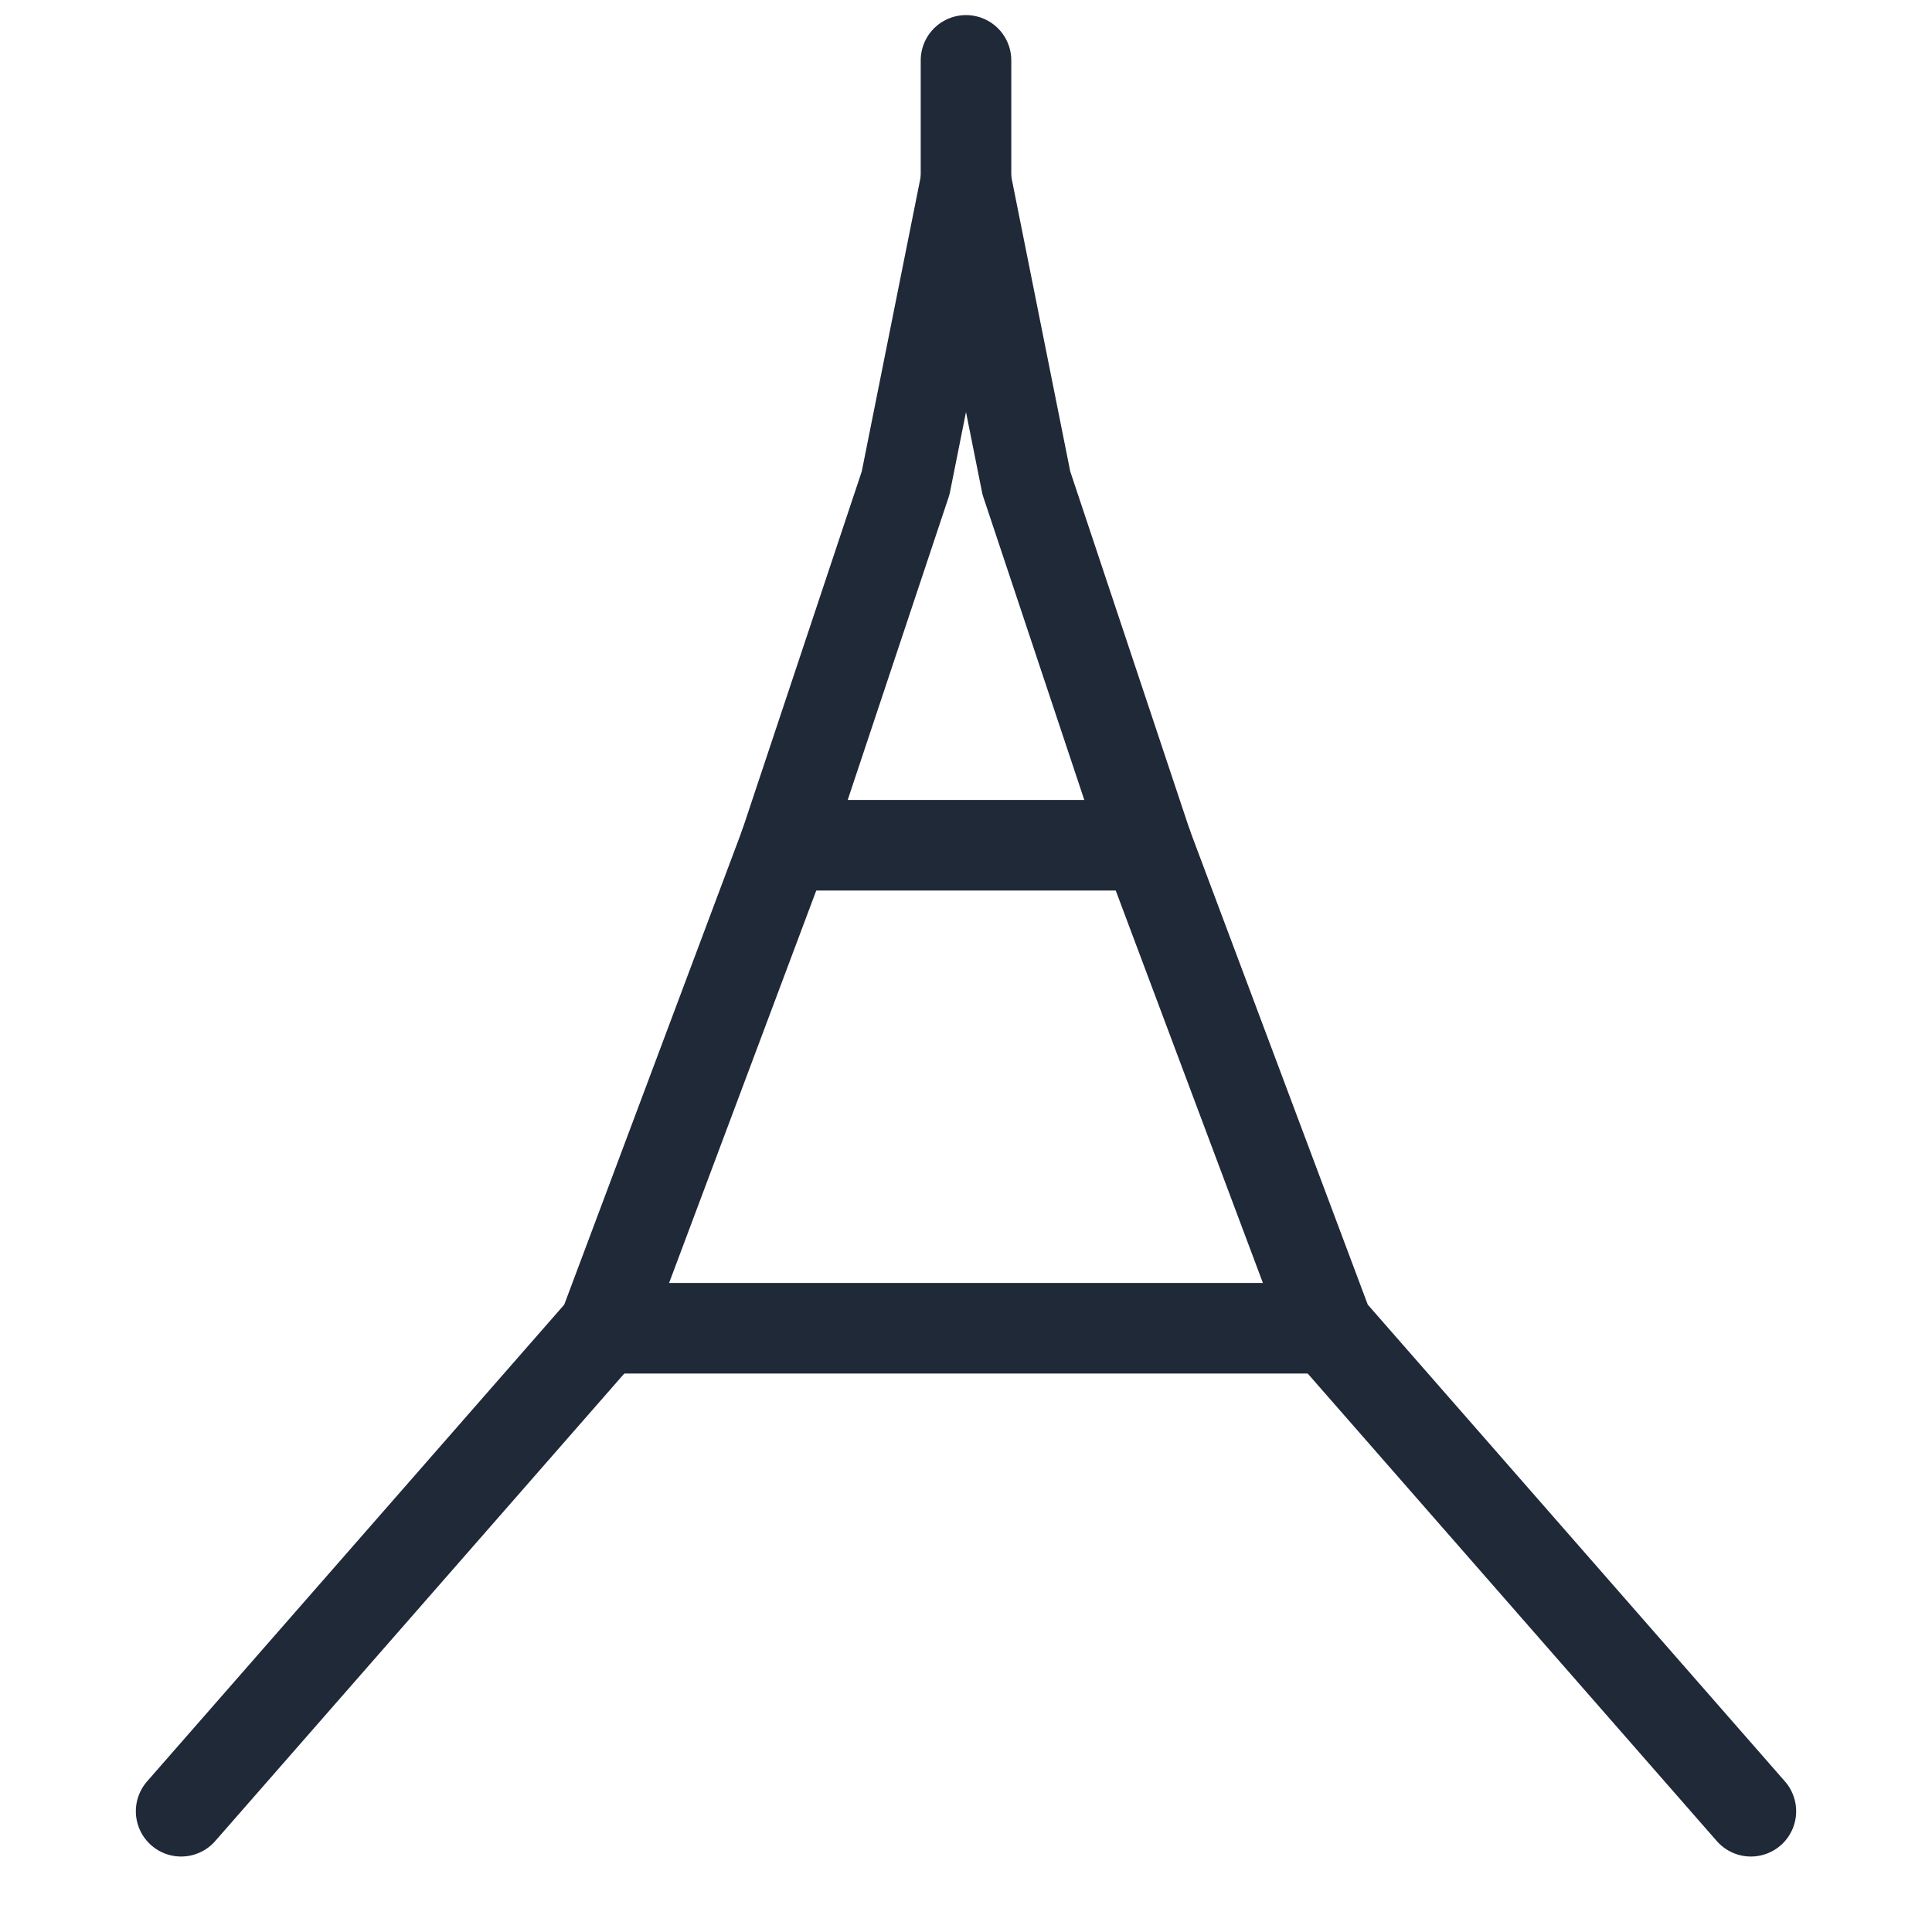
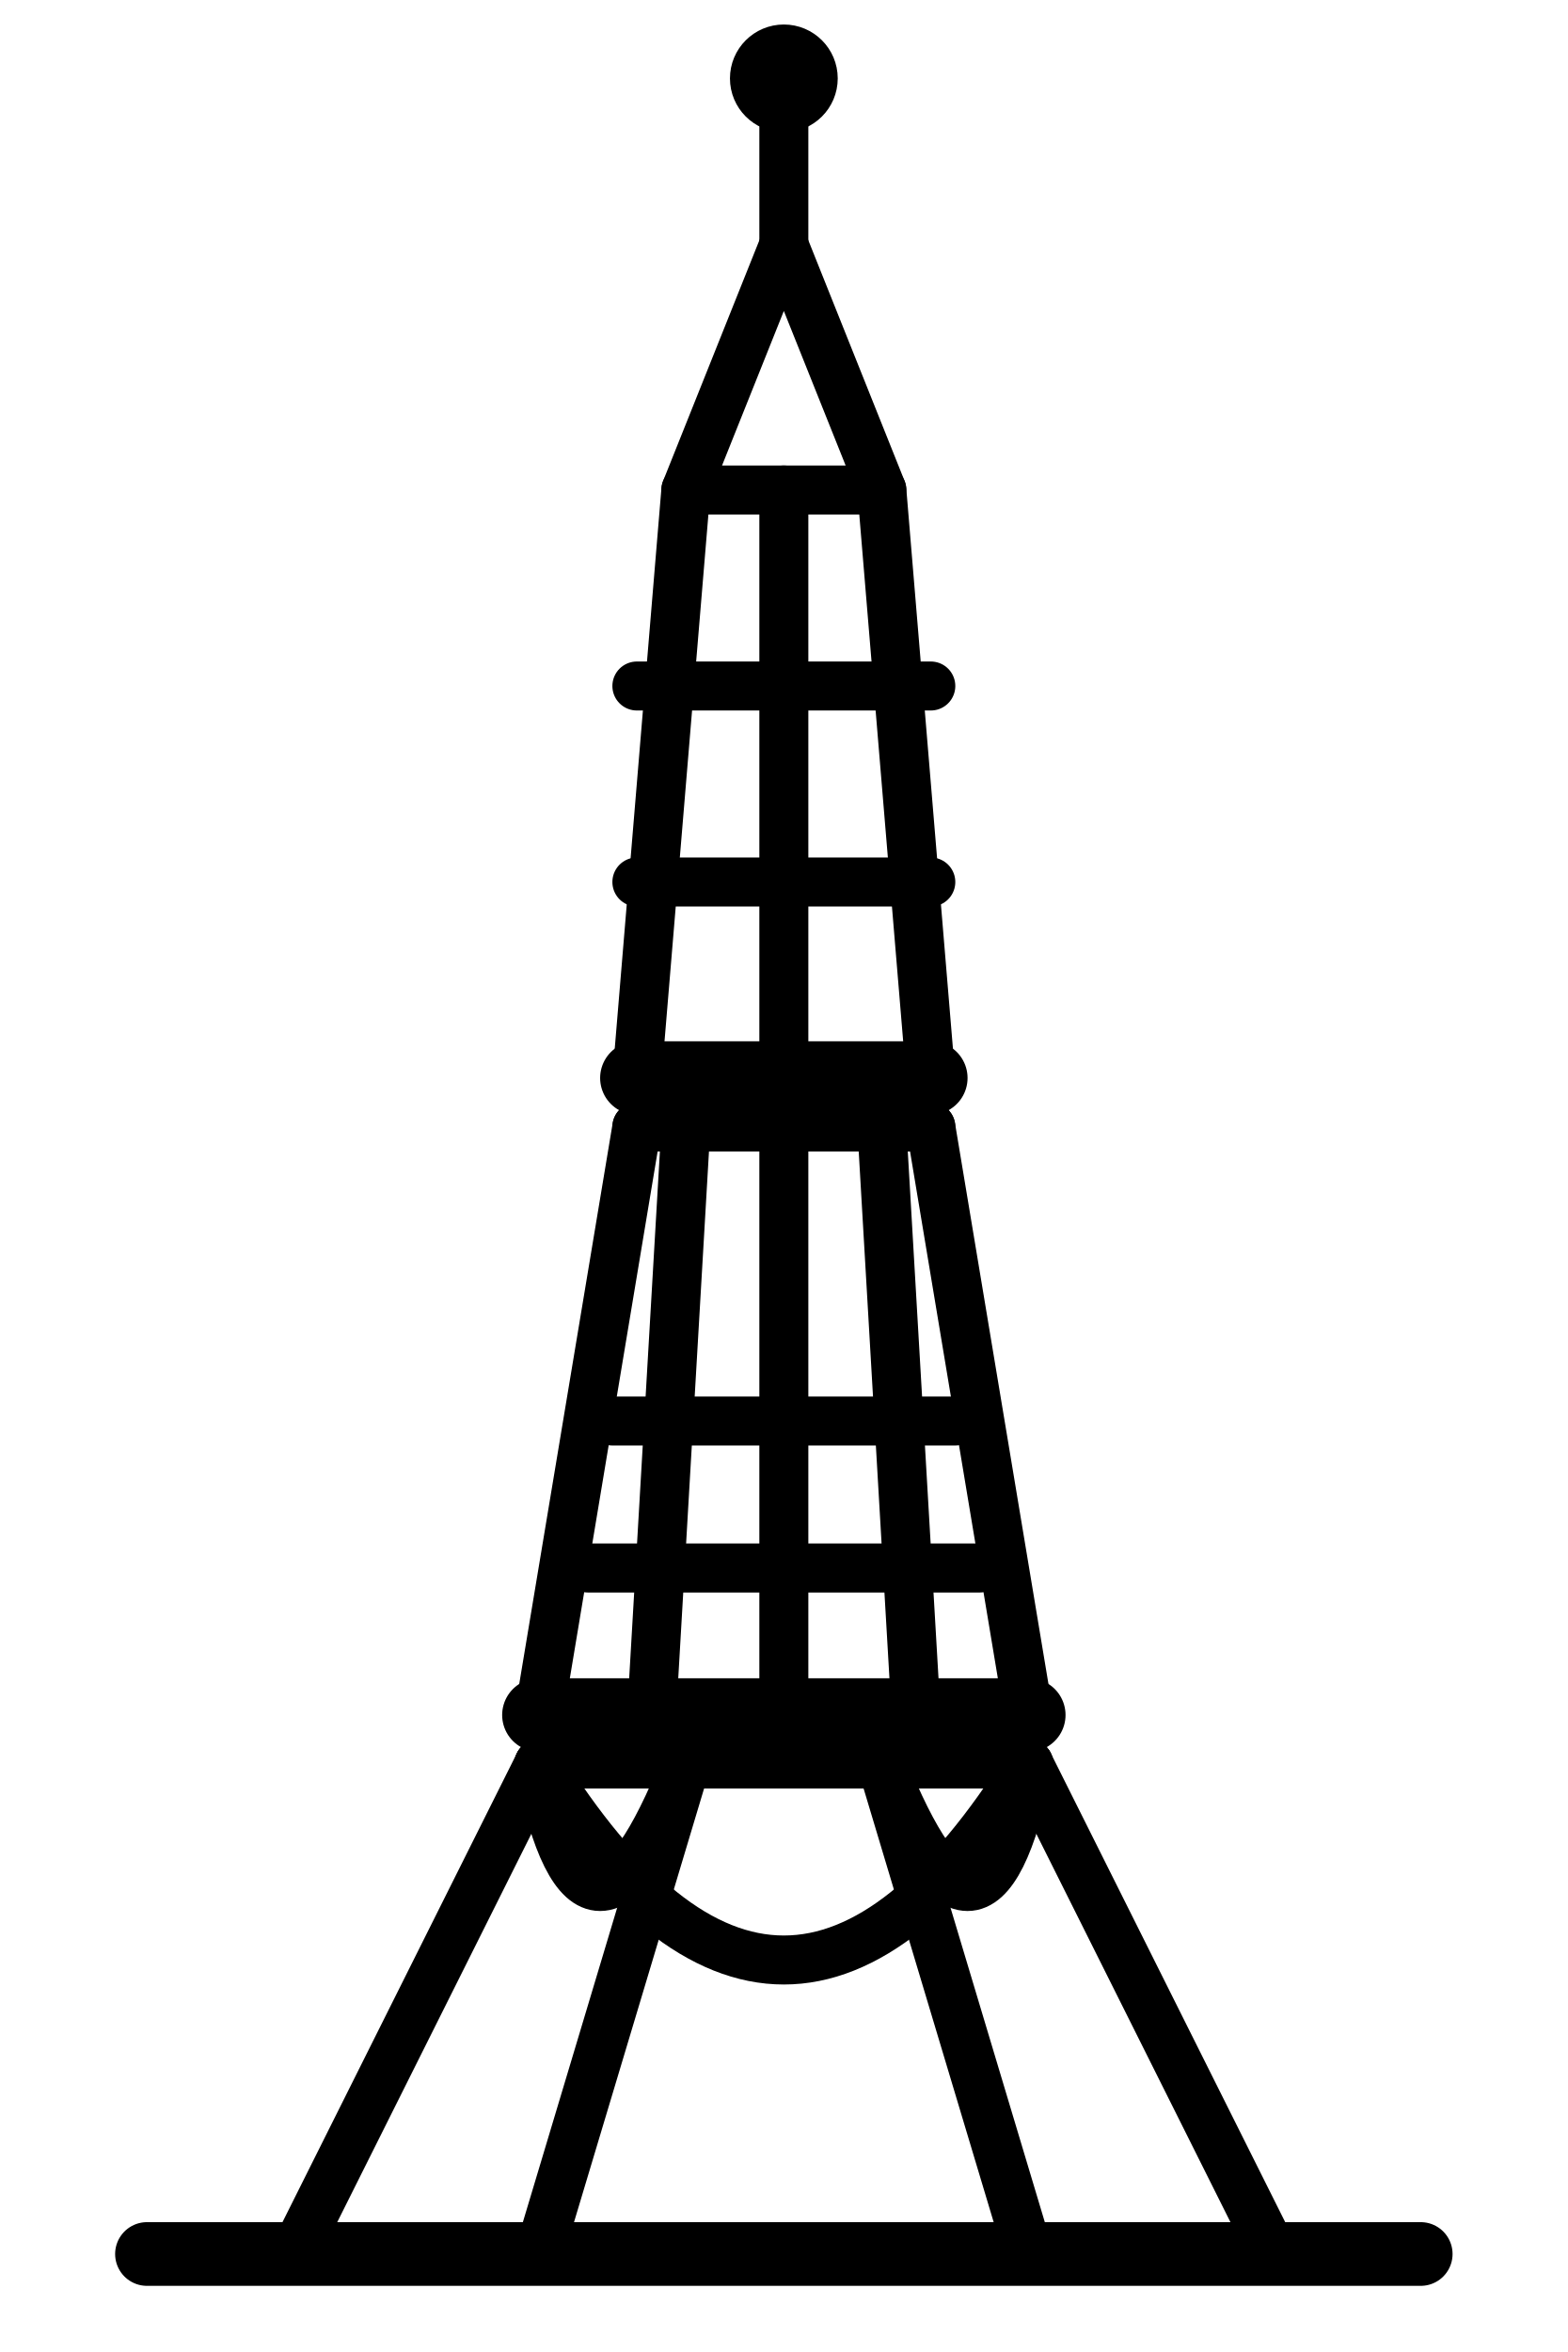
- <svg xmlns="http://www.w3.org/2000/svg" viewBox="0 0 32 32" fill="none" stroke="#1f2937" stroke-width="1.5" stroke-linecap="round" stroke-linejoin="round">
-   <line x1="16" y1="3" x2="16" y2="1" />
-   <path d="M3 30L10 22L13 14L15 8L16 3L17 8L19 14L22 22L29 30" />
-   <line x1="10" y1="22" x2="22" y2="22" />
+ <svg xmlns="http://www.w3.org/2000/svg" viewBox="0 0 32 48" fill="none" stroke="#000" stroke-width="1" stroke-linecap="round" stroke-linejoin="round">
+   <circle cx="16" cy="1.6" r="0.6" fill="#000" />
+   <line x1="16" y1="2.4" x2="16" y2="5" />
+   <path d="M16 5 L14 10 L18 10 Z" />
+   <path d="M14 10 L13 22 L19 22 L18 10" />
+   <line x1="16" y1="10" x2="16" y2="22" />
  <line x1="13" y1="14" x2="19" y2="14" />
+   <line x1="13" y1="18" x2="19" y2="18" />
+   <line x1="13" y1="22" x2="19" y2="22" stroke-width="1.5" />
+   <line x1="13" y1="23" x2="19" y2="23" />
+   <path d="M13 23 L11 35 L21 35 L19 23" />
+   <line x1="14" y1="23" x2="13.3" y2="35" />
+   <line x1="18" y1="23" x2="18.7" y2="35" />
+   <line x1="16" y1="23" x2="16" y2="35" />
+   <line x1="12.5" y1="29" x2="19.5" y2="29" />
+   <line x1="12" y1="32" x2="20" y2="32" />
+   <line x1="11" y1="35" x2="21" y2="35" stroke-width="1.5" />
+   <line x1="11" y1="36" x2="21" y2="36" />
+   <line x1="11" y1="36" x2="6" y2="46" />
+   <line x1="21" y1="36" x2="26" y2="46" />
+   <line x1="14" y1="36" x2="11" y2="46" />
+   <line x1="18" y1="36" x2="21" y2="46" />
+   <path d="M11 36 Q 16 44 21 36" />
+   <path d="M11 36 Q 12 41 14 36" />
+   <path d="M18 36 Q 20 41 21 36" />
+   <line x1="3" y1="46" x2="29" y2="46" stroke-width="1.3" />
</svg>
